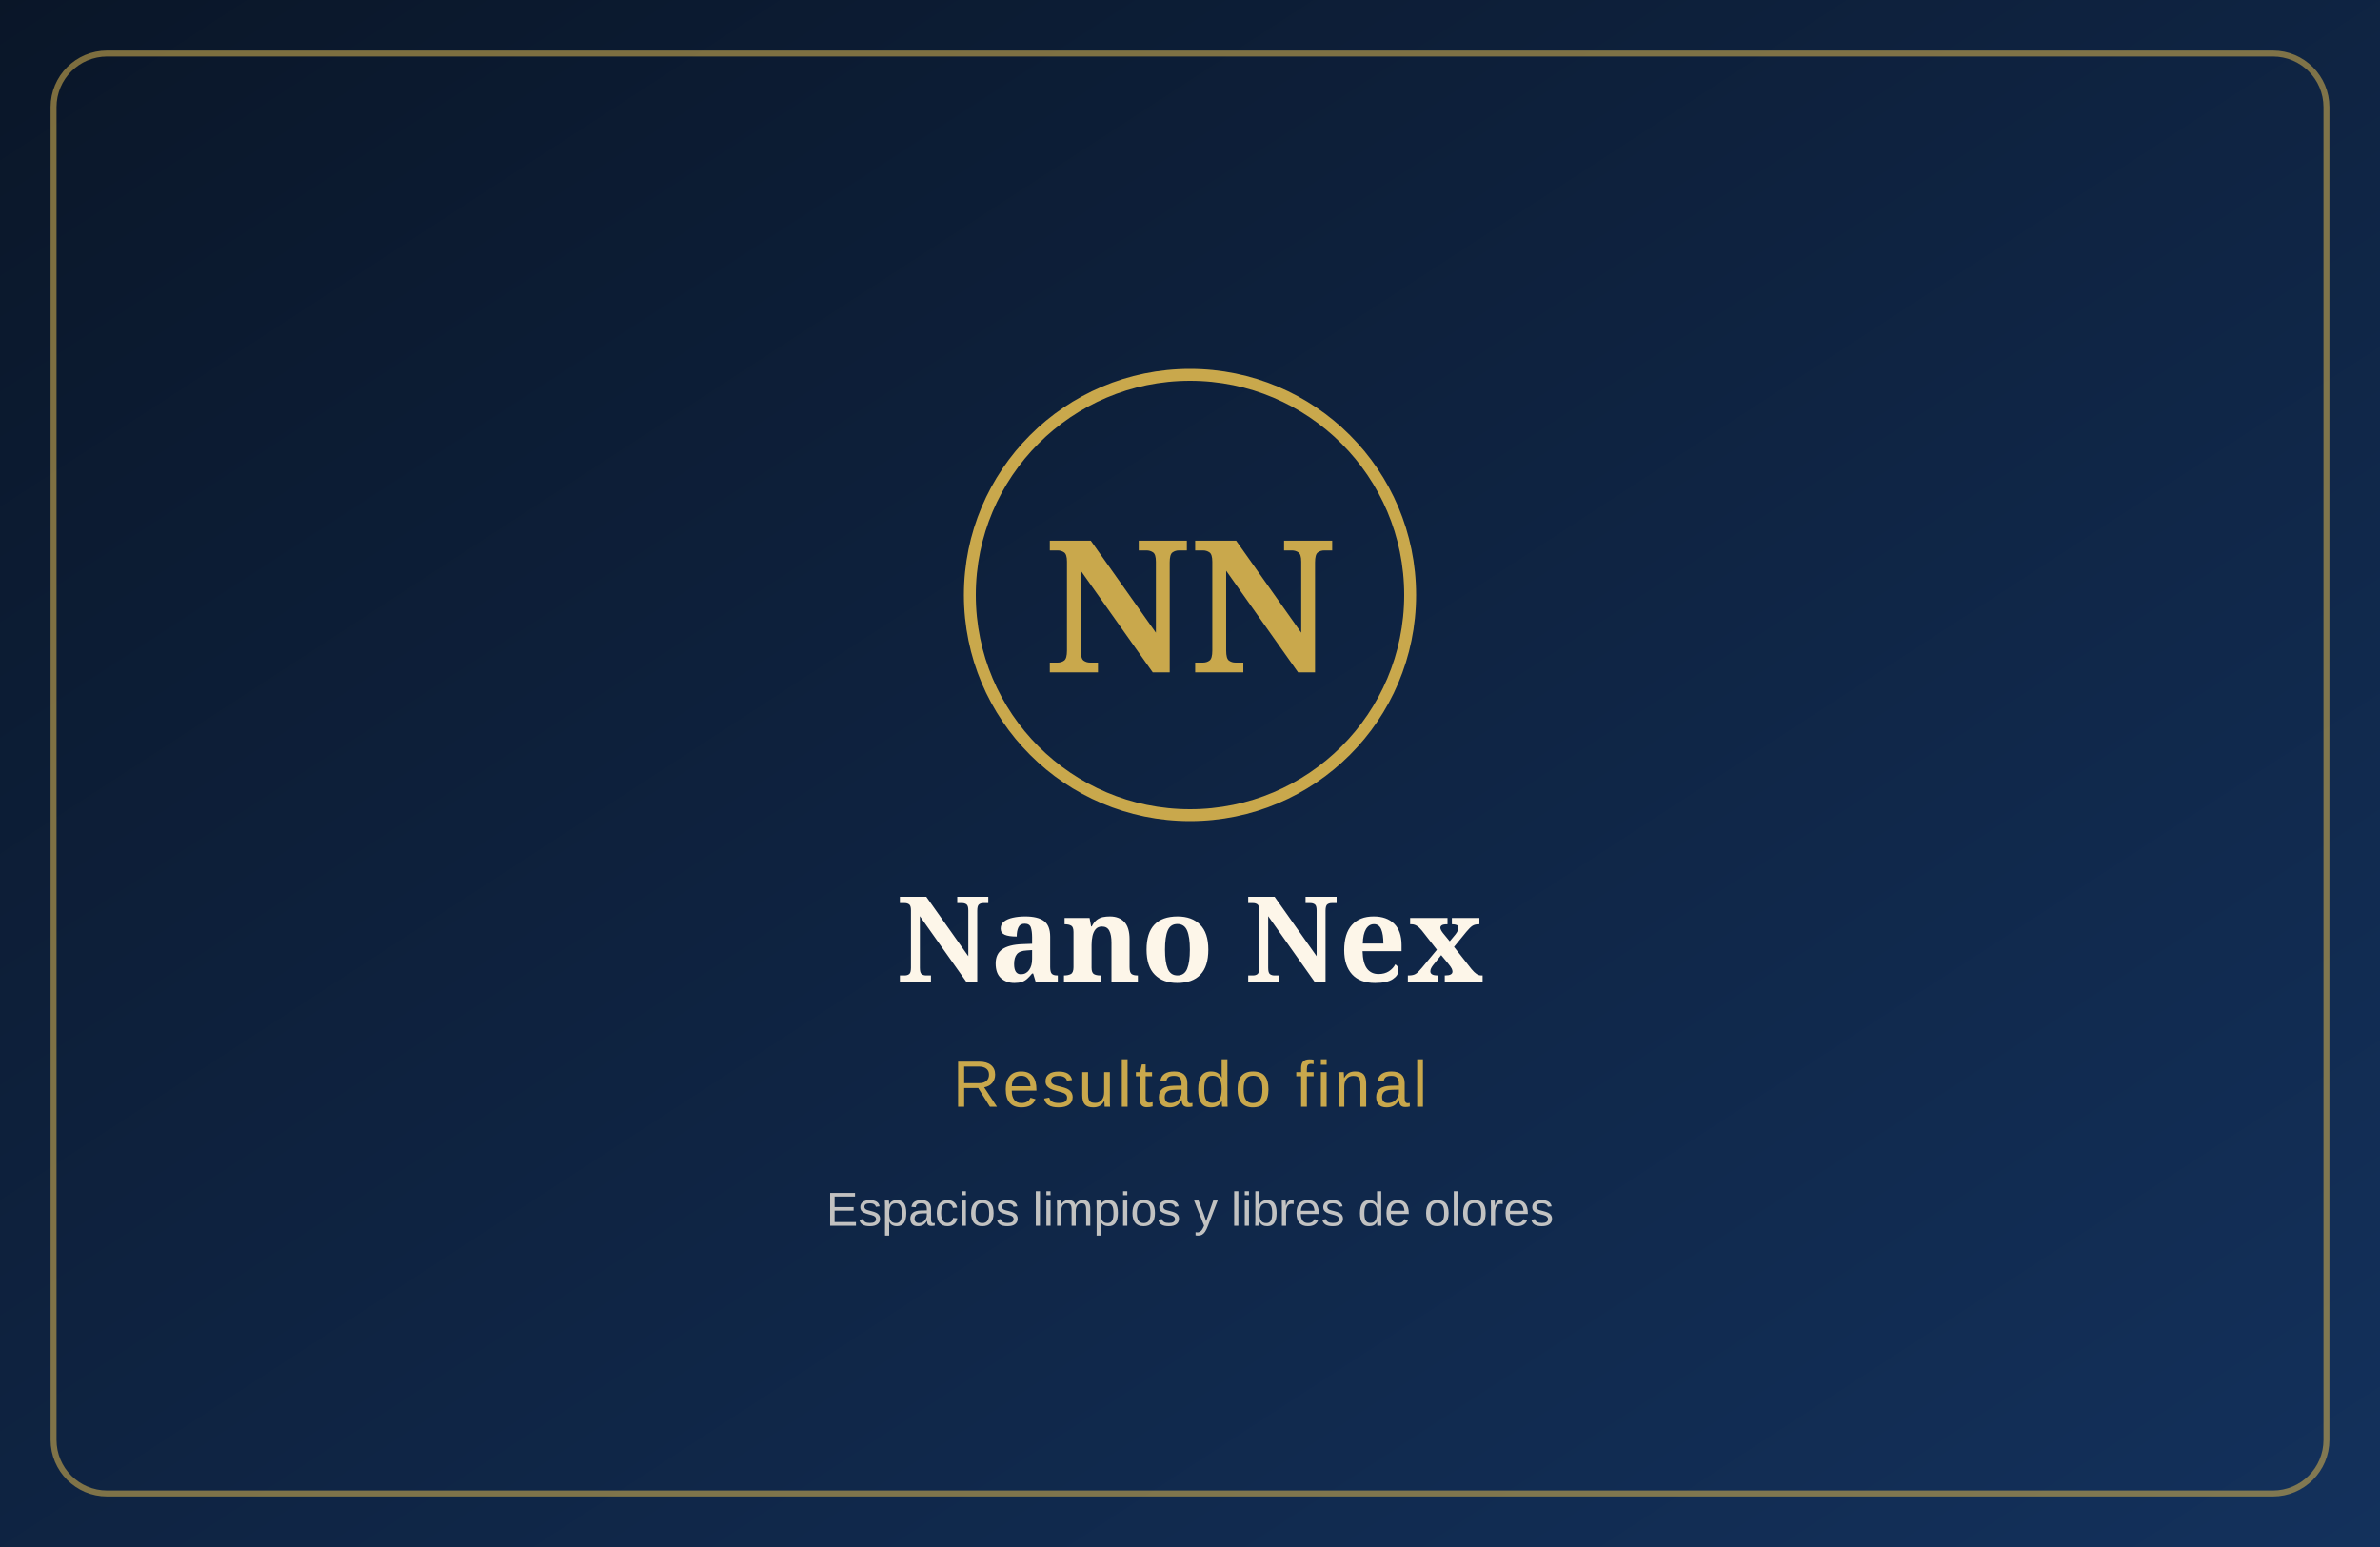
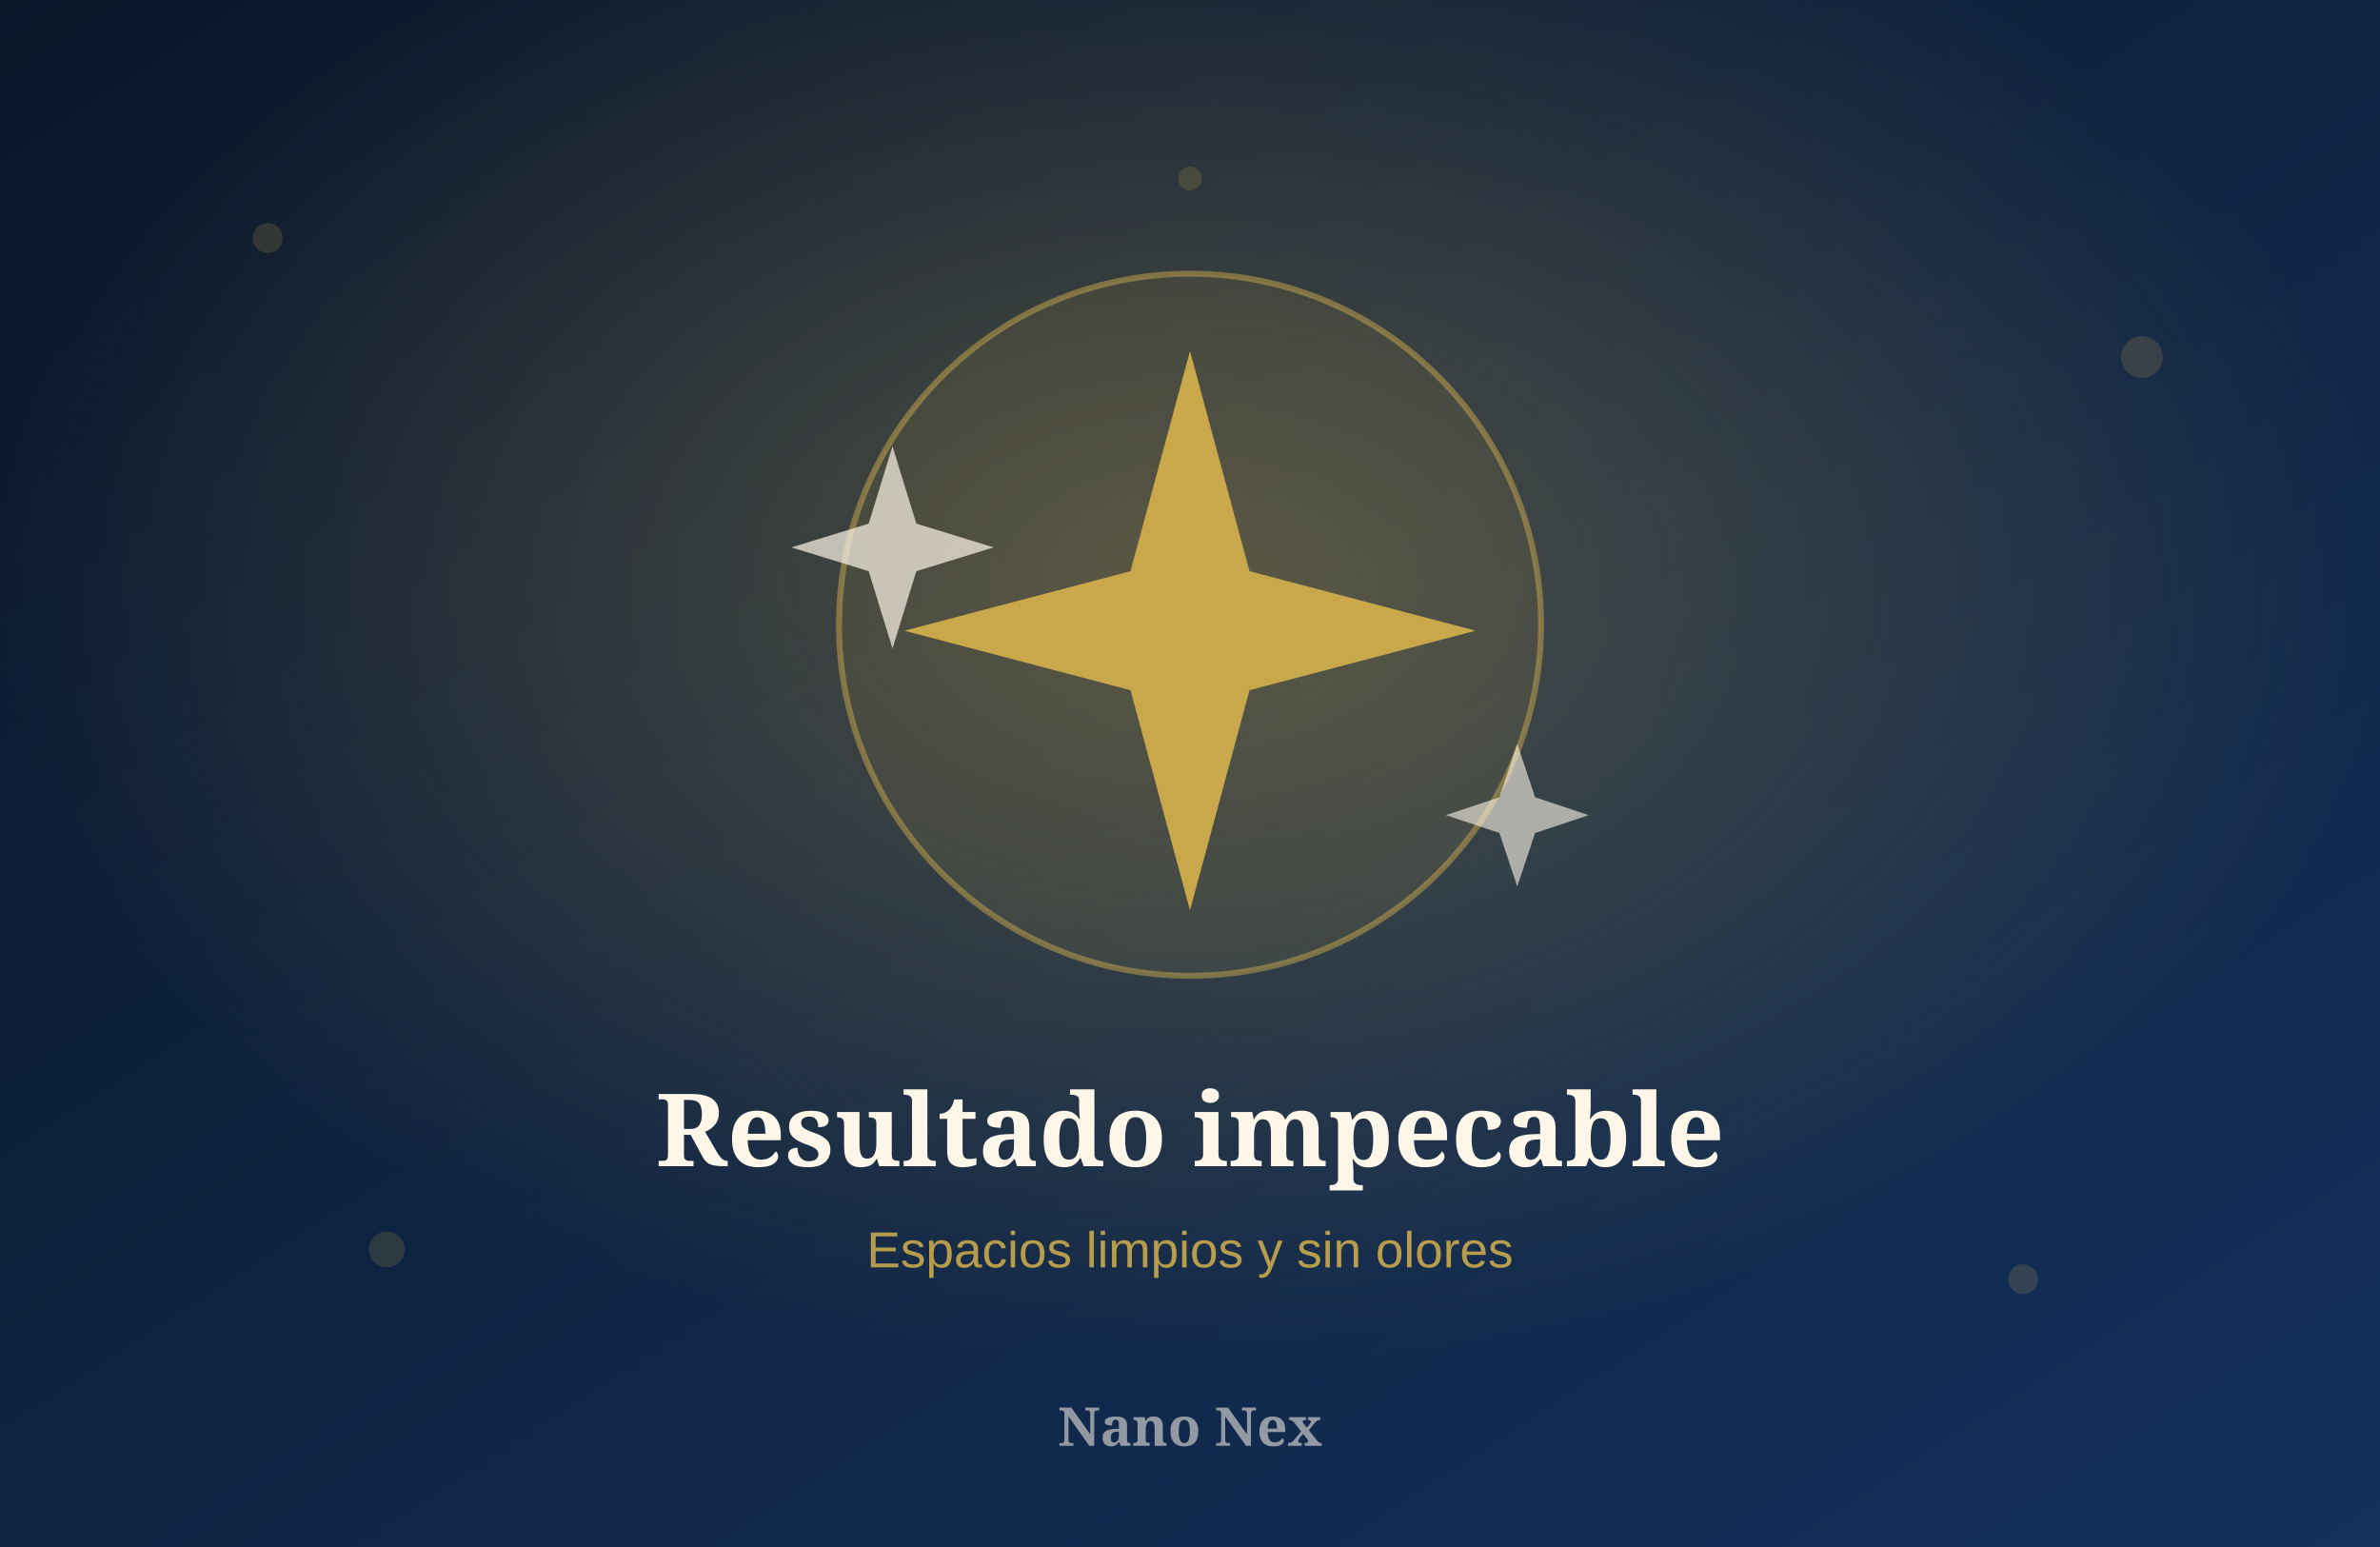
- <svg xmlns="http://www.w3.org/2000/svg" viewBox="0 0 800 520" role="img" aria-label="Resultado final">
+ <svg xmlns="http://www.w3.org/2000/svg" viewBox="0 0 800 520" role="img" aria-label="Resultado impecable">
  <defs>
-     <linearGradient id="g" x1="0" y1="0" x2="1" y2="1">
+     <linearGradient id="bg" x1="0" y1="0" x2="1" y2="1">
      <stop offset="0" stop-color="#0A1628" />
      <stop offset="1" stop-color="#13315C" />
    </linearGradient>
+     <radialGradient id="glow" cx="50%" cy="38%" r="50%">
+       <stop offset="0" stop-color="#C9A84C" stop-opacity=".35" />
+       <stop offset="1" stop-color="#C9A84C" stop-opacity="0" />
+     </radialGradient>
  </defs>
-   <rect width="800" height="520" fill="url(#g)" />
-   <rect x="18" y="18" width="764" height="484" rx="18" fill="none" stroke="#C9A84C" stroke-width="2" opacity=".6" />
-   <circle cx="400" cy="200" r="74" fill="none" stroke="#C9A84C" stroke-width="4" />
-   <text x="400" y="226" font-family="Georgia,serif" font-size="62" font-weight="700" text-anchor="middle" fill="#C9A84C">NN</text>
-   <text x="400" y="330" font-family="Georgia,serif" font-size="40" font-weight="700" text-anchor="middle" fill="#FdF6E9">Nano Nex</text>
-   <text x="400" y="372" font-family="Arial,sans-serif" font-size="22" text-anchor="middle" fill="#C9A84C" letter-spacing="1">Resultado final</text>
-   <text x="400" y="412" font-family="Arial,sans-serif" font-size="16" text-anchor="middle" fill="#FdF6E9" opacity=".75">Espacios limpios y libres de olores</text>
+   <rect width="800" height="520" fill="url(#bg)" />
+   <rect width="800" height="520" fill="url(#glow)" />
+   <g fill="#C9A84C" opacity=".18">
+     <circle cx="90" cy="80" r="5" />
+     <circle cx="720" cy="120" r="7" />
+     <circle cx="680" cy="430" r="5" />
+     <circle cx="130" cy="420" r="6" />
+     <circle cx="400" cy="60" r="4" />
+   </g>
+   <circle cx="400" cy="210" r="118" fill="#C9A84C" opacity=".10" />
+   <circle cx="400" cy="210" r="118" fill="none" stroke="#C9A84C" stroke-width="2" opacity=".5" />
+   <g>
+     <path d="M400 118 L420 192 L496 212 L420 232 L400 306 L380 232 L304 212 L380 192 Z" fill="#C9A84C" />
+     <path d="M300 150 l8 26 26 8 -26 8 -8 26 -8 -26 -26 -8 26 -8 z" fill="#FdF6E9" opacity=".7" />
+     <path d="M510 250 l6 18 18 6 -18 6 -6 18 -6 -18 -18 -6 18 -6 z" fill="#FdF6E9" opacity=".6" />
+   </g>
+   <text x="400" y="392" font-family="Georgia,serif" font-size="34" font-weight="700" text-anchor="middle" fill="#FdF6E9">Resultado impecable</text>
+   <text x="400" y="426" font-family="Arial,sans-serif" font-size="17" text-anchor="middle" fill="#C9A84C" opacity=".9">Espacios limpios y sin olores</text>
+   <text x="400" y="486" font-family="Georgia,serif" font-size="18" font-weight="700" text-anchor="middle" fill="#FdF6E9" opacity=".55">Nano Nex</text>
</svg>
